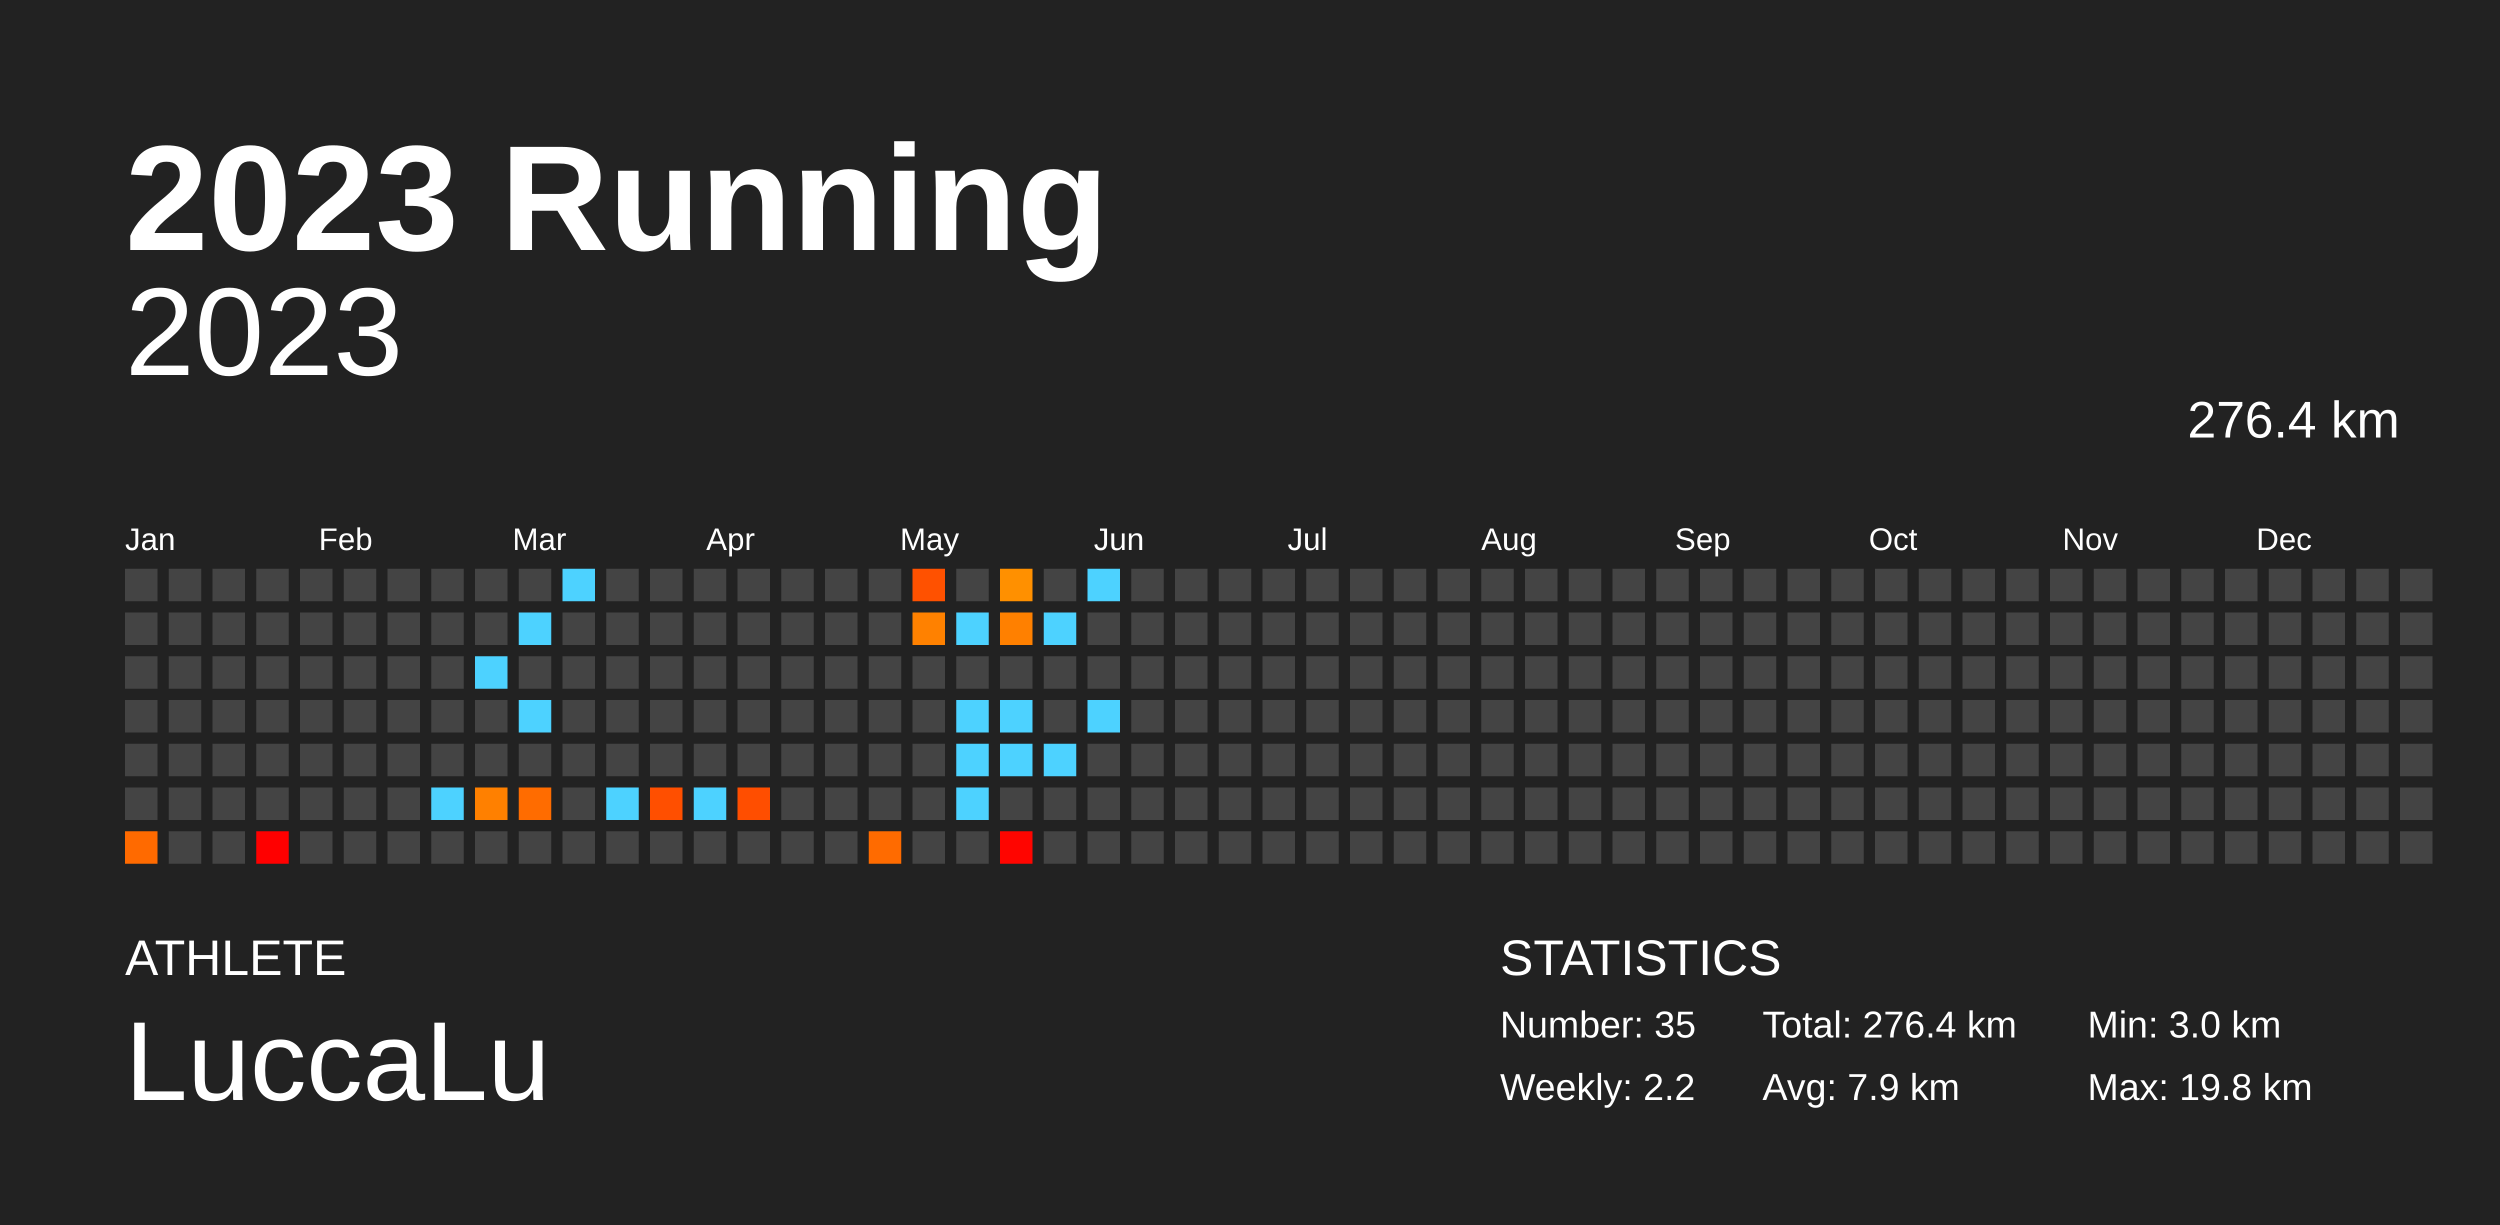
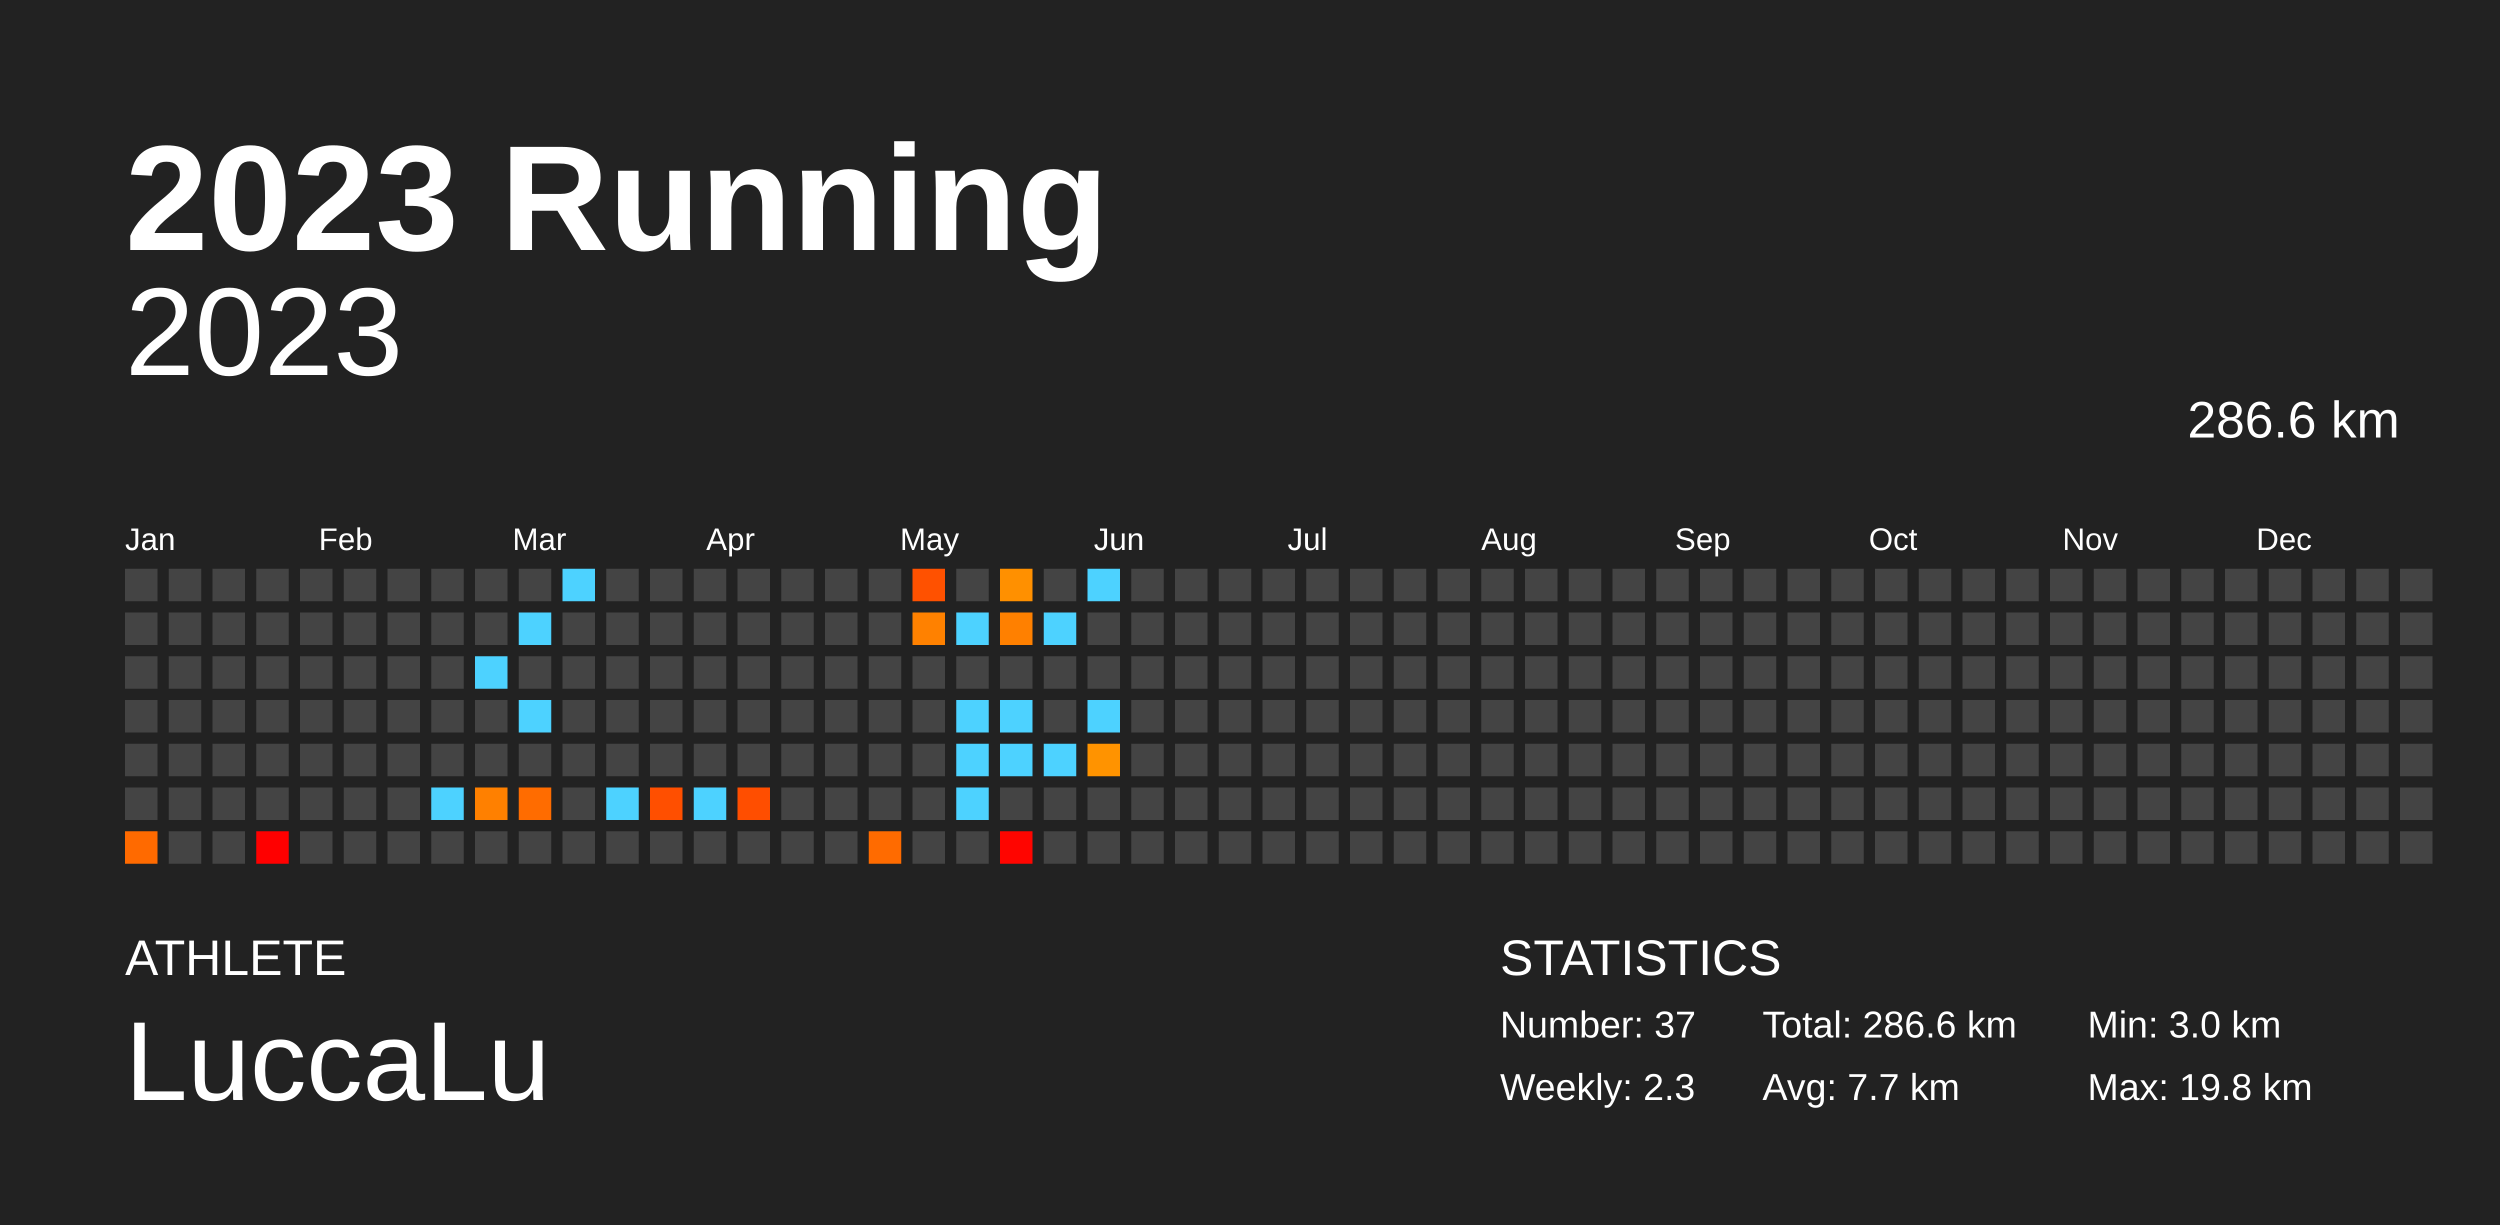
<svg xmlns="http://www.w3.org/2000/svg" baseProfile="full" height="98mm" version="1.1" viewBox="0,0,200,98" width="200mm">
  <defs />
  <rect fill="#222222" height="98" width="200" x="0" y="0" />
  <text fill="#FFFFFF" style="font-size:12px; font-family:Arial; font-weight:bold;" x="10" y="20">2023 Running</text>
  <text fill="#FFFFFF" style="font-size:4px; font-family:Arial" x="10" y="78">ATHLETE</text>
  <text fill="#FFFFFF" style="font-size:9px; font-family:Arial" x="10" y="88">LuccaLu</text>
  <text fill="#FFFFFF" style="font-size:4px; font-family:Arial" x="120" y="78">STATISTICS</text>
-   <text fill="#FFFFFF" style="font-size:3px; font-family:Arial" x="120" y="83">Number: 35</text>
-   <text fill="#FFFFFF" style="font-size:3px; font-family:Arial" x="120" y="88">Weekly: 2.2</text>
-   <text fill="#FFFFFF" style="font-size:3px; font-family:Arial" x="141" y="83">Total: 276.4 km</text>
-   <text fill="#FFFFFF" style="font-size:3px; font-family:Arial" x="141" y="88">Avg: 7.9 km</text>
+   <text fill="#FFFFFF" style="font-size:3px; font-family:Arial" x="120" y="83">Number: 37</text>
+   <text fill="#FFFFFF" style="font-size:3px; font-family:Arial" x="120" y="88">Weekly: 2.3</text>
+   <text fill="#FFFFFF" style="font-size:3px; font-family:Arial" x="141" y="83">Total: 286.6 km</text>
+   <text fill="#FFFFFF" style="font-size:3px; font-family:Arial" x="141" y="88">Avg: 7.7 km</text>
  <text fill="#FFFFFF" style="font-size:3px; font-family:Arial" x="167" y="83">Min: 3.0 km</text>
  <text fill="#FFFFFF" style="font-size:3px; font-family:Arial" x="167" y="88">Max: 19.8 km</text>
  <text alignment-baseline="hanging" fill="#FFFFFF" style="font-size:10.0px; font-family:Arial;" x="10" y="30">2023</text>
-   <text alignment-baseline="hanging" fill="#FFFFFF" style="font-size:4.125px; font-family:Arial;" x="175" y="35">276.4 km</text>
+   <text alignment-baseline="hanging" fill="#FFFFFF" style="font-size:4.125px; font-family:Arial;" x="175" y="35">286.6 km</text>
  <text fill="#FFFFFF" style="font-size:2.5px; font-family:Arial" x="10.0" y="44">Jan</text>
  <text fill="#FFFFFF" style="font-size:2.5px; font-family:Arial" x="25.5" y="44">Feb</text>
  <text fill="#FFFFFF" style="font-size:2.5px; font-family:Arial" x="41.0" y="44">Mar</text>
  <text fill="#FFFFFF" style="font-size:2.5px; font-family:Arial" x="56.5" y="44">Apr</text>
  <text fill="#FFFFFF" style="font-size:2.5px; font-family:Arial" x="72.0" y="44">May</text>
  <text fill="#FFFFFF" style="font-size:2.5px; font-family:Arial" x="87.5" y="44">Jun</text>
  <text fill="#FFFFFF" style="font-size:2.5px; font-family:Arial" x="103.0" y="44">Jul</text>
  <text fill="#FFFFFF" style="font-size:2.5px; font-family:Arial" x="118.5" y="44">Aug</text>
  <text fill="#FFFFFF" style="font-size:2.5px; font-family:Arial" x="134.0" y="44">Sep</text>
  <text fill="#FFFFFF" style="font-size:2.5px; font-family:Arial" x="149.5" y="44">Oct</text>
  <text fill="#FFFFFF" style="font-size:2.5px; font-family:Arial" x="165.0" y="44">Nov</text>
  <text fill="#FFFFFF" style="font-size:2.5px; font-family:Arial" x="180.5" y="44">Dec</text>
  <rect fill="#444444" height="2.6" width="2.6" x="10.0" y="45.5" />
  <rect fill="#444444" height="2.6" width="2.6" x="10.0" y="49.0" />
  <rect fill="#444444" height="2.6" width="2.6" x="10.0" y="52.5" />
  <rect fill="#444444" height="2.6" width="2.6" x="10.0" y="56.0" />
  <rect fill="#444444" height="2.6" width="2.6" x="10.0" y="59.5" />
  <rect fill="#444444" height="2.6" width="2.6" x="10.0" y="63.0" />
  <rect fill="#ff6a00" height="2.6" width="2.6" x="10.0" y="66.5" />
  <rect fill="#444444" height="2.6" width="2.6" x="13.5" y="45.5" />
  <rect fill="#444444" height="2.6" width="2.6" x="13.5" y="49.0" />
  <rect fill="#444444" height="2.6" width="2.6" x="13.5" y="52.5" />
  <rect fill="#444444" height="2.6" width="2.6" x="13.5" y="56.0" />
  <rect fill="#444444" height="2.6" width="2.6" x="13.5" y="59.5" />
  <rect fill="#444444" height="2.6" width="2.6" x="13.5" y="63.0" />
  <rect fill="#444444" height="2.6" width="2.6" x="13.5" y="66.5" />
  <rect fill="#444444" height="2.6" width="2.6" x="17.0" y="45.5" />
  <rect fill="#444444" height="2.6" width="2.6" x="17.0" y="49.0" />
  <rect fill="#444444" height="2.6" width="2.6" x="17.0" y="52.5" />
  <rect fill="#444444" height="2.6" width="2.6" x="17.0" y="56.0" />
  <rect fill="#444444" height="2.6" width="2.6" x="17.0" y="59.5" />
  <rect fill="#444444" height="2.6" width="2.6" x="17.0" y="63.0" />
  <rect fill="#444444" height="2.6" width="2.6" x="17.0" y="66.5" />
  <rect fill="#444444" height="2.6" width="2.6" x="20.5" y="45.5" />
  <rect fill="#444444" height="2.6" width="2.6" x="20.5" y="49.0" />
  <rect fill="#444444" height="2.6" width="2.6" x="20.5" y="52.5" />
  <rect fill="#444444" height="2.6" width="2.6" x="20.5" y="56.0" />
  <rect fill="#444444" height="2.6" width="2.6" x="20.5" y="59.5" />
  <rect fill="#444444" height="2.6" width="2.6" x="20.5" y="63.0" />
  <rect fill="#ff0000" height="2.6" width="2.6" x="20.5" y="66.5" />
  <rect fill="#444444" height="2.6" width="2.6" x="24.0" y="45.5" />
  <rect fill="#444444" height="2.6" width="2.6" x="24.0" y="49.0" />
  <rect fill="#444444" height="2.6" width="2.6" x="24.0" y="52.5" />
  <rect fill="#444444" height="2.6" width="2.6" x="24.0" y="56.0" />
  <rect fill="#444444" height="2.6" width="2.6" x="24.0" y="59.5" />
  <rect fill="#444444" height="2.6" width="2.6" x="24.0" y="63.0" />
  <rect fill="#444444" height="2.6" width="2.6" x="24.0" y="66.5" />
  <rect fill="#444444" height="2.6" width="2.6" x="27.5" y="45.5" />
  <rect fill="#444444" height="2.6" width="2.6" x="27.5" y="49.0" />
  <rect fill="#444444" height="2.6" width="2.6" x="27.5" y="52.5" />
  <rect fill="#444444" height="2.6" width="2.6" x="27.5" y="56.0" />
  <rect fill="#444444" height="2.6" width="2.6" x="27.5" y="59.5" />
  <rect fill="#444444" height="2.6" width="2.6" x="27.5" y="63.0" />
  <rect fill="#444444" height="2.6" width="2.6" x="27.5" y="66.5" />
  <rect fill="#444444" height="2.6" width="2.6" x="31.0" y="45.5" />
  <rect fill="#444444" height="2.6" width="2.6" x="31.0" y="49.0" />
  <rect fill="#444444" height="2.6" width="2.6" x="31.0" y="52.5" />
  <rect fill="#444444" height="2.6" width="2.6" x="31.0" y="56.0" />
  <rect fill="#444444" height="2.6" width="2.6" x="31.0" y="59.5" />
  <rect fill="#444444" height="2.6" width="2.6" x="31.0" y="63.0" />
  <rect fill="#444444" height="2.6" width="2.6" x="31.0" y="66.5" />
  <rect fill="#444444" height="2.6" width="2.6" x="34.5" y="45.5" />
  <rect fill="#444444" height="2.6" width="2.6" x="34.5" y="49.0" />
  <rect fill="#444444" height="2.6" width="2.6" x="34.5" y="52.5" />
  <rect fill="#444444" height="2.6" width="2.6" x="34.5" y="56.0" />
  <rect fill="#444444" height="2.6" width="2.6" x="34.5" y="59.5" />
  <rect fill="#4dd2ff" height="2.6" width="2.6" x="34.5" y="63.0" />
  <rect fill="#444444" height="2.6" width="2.6" x="34.5" y="66.5" />
  <rect fill="#444444" height="2.6" width="2.6" x="38.0" y="45.5" />
  <rect fill="#444444" height="2.6" width="2.6" x="38.0" y="49.0" />
  <rect fill="#4dd2ff" height="2.6" width="2.6" x="38.0" y="52.5" />
  <rect fill="#444444" height="2.6" width="2.6" x="38.0" y="56.0" />
  <rect fill="#444444" height="2.6" width="2.6" x="38.0" y="59.5" />
  <rect fill="#ff8000" height="2.6" width="2.6" x="38.0" y="63.0" />
  <rect fill="#444444" height="2.6" width="2.6" x="38.0" y="66.5" />
  <rect fill="#444444" height="2.6" width="2.6" x="41.5" y="45.5" />
  <rect fill="#4dd2ff" height="2.6" width="2.6" x="41.5" y="49.0" />
  <rect fill="#444444" height="2.6" width="2.6" x="41.5" y="52.5" />
  <rect fill="#4dd2ff" height="2.6" width="2.6" x="41.5" y="56.0" />
  <rect fill="#444444" height="2.6" width="2.6" x="41.5" y="59.5" />
  <rect fill="#ff6c00" height="2.6" width="2.6" x="41.5" y="63.0" />
  <rect fill="#444444" height="2.6" width="2.6" x="41.5" y="66.5" />
  <rect fill="#4dd2ff" height="2.6" width="2.6" x="45.0" y="45.5" />
  <rect fill="#444444" height="2.6" width="2.6" x="45.0" y="49.0" />
  <rect fill="#444444" height="2.6" width="2.6" x="45.0" y="52.5" />
  <rect fill="#444444" height="2.6" width="2.6" x="45.0" y="56.0" />
  <rect fill="#444444" height="2.6" width="2.6" x="45.0" y="59.5" />
  <rect fill="#444444" height="2.6" width="2.6" x="45.0" y="63.0" />
  <rect fill="#444444" height="2.6" width="2.6" x="45.0" y="66.5" />
  <rect fill="#444444" height="2.6" width="2.6" x="48.5" y="45.5" />
  <rect fill="#444444" height="2.6" width="2.6" x="48.5" y="49.0" />
  <rect fill="#444444" height="2.6" width="2.6" x="48.5" y="52.5" />
  <rect fill="#444444" height="2.6" width="2.6" x="48.5" y="56.0" />
  <rect fill="#444444" height="2.6" width="2.6" x="48.5" y="59.5" />
  <rect fill="#4dd2ff" height="2.6" width="2.6" x="48.5" y="63.0" />
  <rect fill="#444444" height="2.6" width="2.6" x="48.5" y="66.5" />
  <rect fill="#444444" height="2.6" width="2.6" x="52.0" y="45.5" />
  <rect fill="#444444" height="2.6" width="2.6" x="52.0" y="49.0" />
  <rect fill="#444444" height="2.6" width="2.6" x="52.0" y="52.5" />
  <rect fill="#444444" height="2.6" width="2.6" x="52.0" y="56.0" />
  <rect fill="#444444" height="2.6" width="2.6" x="52.0" y="59.5" />
  <rect fill="#ff4f00" height="2.6" width="2.6" x="52.0" y="63.0" />
  <rect fill="#444444" height="2.6" width="2.6" x="52.0" y="66.5" />
  <rect fill="#444444" height="2.6" width="2.6" x="55.5" y="45.5" />
  <rect fill="#444444" height="2.6" width="2.6" x="55.5" y="49.0" />
  <rect fill="#444444" height="2.6" width="2.6" x="55.5" y="52.5" />
  <rect fill="#444444" height="2.6" width="2.6" x="55.5" y="56.0" />
  <rect fill="#444444" height="2.6" width="2.6" x="55.5" y="59.5" />
  <rect fill="#4dd2ff" height="2.6" width="2.6" x="55.5" y="63.0" />
  <rect fill="#444444" height="2.6" width="2.6" x="55.5" y="66.5" />
  <rect fill="#444444" height="2.6" width="2.6" x="59.0" y="45.5" />
  <rect fill="#444444" height="2.6" width="2.6" x="59.0" y="49.0" />
  <rect fill="#444444" height="2.6" width="2.6" x="59.0" y="52.5" />
  <rect fill="#444444" height="2.6" width="2.6" x="59.0" y="56.0" />
  <rect fill="#444444" height="2.6" width="2.6" x="59.0" y="59.5" />
  <rect fill="#ff4e00" height="2.6" width="2.6" x="59.0" y="63.0" />
  <rect fill="#444444" height="2.6" width="2.6" x="59.0" y="66.5" />
  <rect fill="#444444" height="2.6" width="2.6" x="62.5" y="45.5" />
  <rect fill="#444444" height="2.6" width="2.6" x="62.5" y="49.0" />
  <rect fill="#444444" height="2.6" width="2.6" x="62.5" y="52.5" />
  <rect fill="#444444" height="2.6" width="2.6" x="62.5" y="56.0" />
  <rect fill="#444444" height="2.6" width="2.6" x="62.5" y="59.5" />
  <rect fill="#444444" height="2.6" width="2.6" x="62.5" y="63.0" />
  <rect fill="#444444" height="2.6" width="2.6" x="62.5" y="66.5" />
  <rect fill="#444444" height="2.6" width="2.6" x="66.0" y="45.5" />
  <rect fill="#444444" height="2.6" width="2.6" x="66.0" y="49.0" />
  <rect fill="#444444" height="2.6" width="2.6" x="66.0" y="52.5" />
  <rect fill="#444444" height="2.6" width="2.6" x="66.0" y="56.0" />
  <rect fill="#444444" height="2.6" width="2.6" x="66.0" y="59.5" />
  <rect fill="#444444" height="2.6" width="2.6" x="66.0" y="63.0" />
  <rect fill="#444444" height="2.6" width="2.6" x="66.0" y="66.5" />
  <rect fill="#444444" height="2.6" width="2.6" x="69.5" y="45.5" />
  <rect fill="#444444" height="2.6" width="2.6" x="69.5" y="49.0" />
  <rect fill="#444444" height="2.6" width="2.6" x="69.5" y="52.5" />
  <rect fill="#444444" height="2.6" width="2.6" x="69.5" y="56.0" />
  <rect fill="#444444" height="2.6" width="2.6" x="69.5" y="59.5" />
  <rect fill="#444444" height="2.6" width="2.6" x="69.5" y="63.0" />
  <rect fill="#ff6b00" height="2.6" width="2.6" x="69.5" y="66.5" />
  <rect fill="#ff5100" height="2.6" width="2.6" x="73.0" y="45.5" />
  <rect fill="#ff8100" height="2.6" width="2.6" x="73.0" y="49.0" />
  <rect fill="#444444" height="2.6" width="2.6" x="73.0" y="52.5" />
  <rect fill="#444444" height="2.6" width="2.6" x="73.0" y="56.0" />
  <rect fill="#444444" height="2.6" width="2.6" x="73.0" y="59.5" />
  <rect fill="#444444" height="2.6" width="2.6" x="73.0" y="63.0" />
  <rect fill="#444444" height="2.6" width="2.6" x="73.0" y="66.5" />
  <rect fill="#444444" height="2.6" width="2.6" x="76.5" y="45.5" />
  <rect fill="#4dd2ff" height="2.6" width="2.6" x="76.5" y="49.0" />
  <rect fill="#444444" height="2.6" width="2.6" x="76.5" y="52.5" />
  <rect fill="#4dd2ff" height="2.6" width="2.6" x="76.5" y="56.0" />
  <rect fill="#4dd2ff" height="2.6" width="2.6" x="76.5" y="59.5" />
  <rect fill="#4dd2ff" height="2.6" width="2.6" x="76.5" y="63.0" />
  <rect fill="#444444" height="2.6" width="2.6" x="76.5" y="66.5" />
  <rect fill="#ff9000" height="2.6" width="2.6" x="80.0" y="45.5" />
  <rect fill="#ff8000" height="2.6" width="2.6" x="80.0" y="49.0" />
  <rect fill="#444444" height="2.6" width="2.6" x="80.0" y="52.5" />
  <rect fill="#4dd2ff" height="2.6" width="2.6" x="80.0" y="56.0" />
  <rect fill="#4dd2ff" height="2.6" width="2.6" x="80.0" y="59.5" />
  <rect fill="#444444" height="2.6" width="2.6" x="80.0" y="63.0" />
  <rect fill="#ff0500" height="2.6" width="2.6" x="80.0" y="66.5" />
  <rect fill="#444444" height="2.6" width="2.6" x="83.5" y="45.5" />
  <rect fill="#4dd2ff" height="2.6" width="2.6" x="83.5" y="49.0" />
  <rect fill="#444444" height="2.6" width="2.6" x="83.5" y="52.5" />
  <rect fill="#444444" height="2.6" width="2.6" x="83.5" y="56.0" />
  <rect fill="#4dd2ff" height="2.6" width="2.6" x="83.5" y="59.5" />
  <rect fill="#444444" height="2.6" width="2.6" x="83.5" y="63.0" />
  <rect fill="#444444" height="2.6" width="2.6" x="83.5" y="66.5" />
  <rect fill="#4dd2ff" height="2.6" width="2.6" x="87.0" y="45.5" />
  <rect fill="#444444" height="2.6" width="2.6" x="87.0" y="49.0" />
  <rect fill="#444444" height="2.6" width="2.6" x="87.0" y="52.5" />
  <rect fill="#4dd2ff" height="2.6" width="2.6" x="87.0" y="56.0" />
-   <rect fill="#444444" height="2.6" width="2.6" x="87.0" y="59.5" />
+   <rect fill="#ff9300" height="2.6" width="2.6" x="87.0" y="59.5" />
  <rect fill="#444444" height="2.6" width="2.6" x="87.0" y="63.0" />
  <rect fill="#444444" height="2.6" width="2.6" x="87.0" y="66.5" />
  <rect fill="#444444" height="2.6" width="2.6" x="90.5" y="45.5" />
  <rect fill="#444444" height="2.6" width="2.6" x="90.5" y="49.0" />
  <rect fill="#444444" height="2.6" width="2.6" x="90.5" y="52.5" />
  <rect fill="#444444" height="2.6" width="2.6" x="90.5" y="56.0" />
  <rect fill="#444444" height="2.6" width="2.6" x="90.5" y="59.5" />
  <rect fill="#444444" height="2.6" width="2.6" x="90.5" y="63.0" />
  <rect fill="#444444" height="2.6" width="2.6" x="90.5" y="66.5" />
  <rect fill="#444444" height="2.6" width="2.6" x="94.0" y="45.5" />
  <rect fill="#444444" height="2.6" width="2.6" x="94.0" y="49.0" />
  <rect fill="#444444" height="2.6" width="2.6" x="94.0" y="52.5" />
  <rect fill="#444444" height="2.6" width="2.6" x="94.0" y="56.0" />
  <rect fill="#444444" height="2.6" width="2.6" x="94.0" y="59.5" />
  <rect fill="#444444" height="2.6" width="2.6" x="94.0" y="63.0" />
  <rect fill="#444444" height="2.6" width="2.6" x="94.0" y="66.5" />
  <rect fill="#444444" height="2.6" width="2.6" x="97.5" y="45.5" />
  <rect fill="#444444" height="2.6" width="2.6" x="97.5" y="49.0" />
  <rect fill="#444444" height="2.6" width="2.6" x="97.5" y="52.5" />
  <rect fill="#444444" height="2.6" width="2.6" x="97.5" y="56.0" />
  <rect fill="#444444" height="2.6" width="2.6" x="97.5" y="59.5" />
  <rect fill="#444444" height="2.6" width="2.6" x="97.5" y="63.0" />
  <rect fill="#444444" height="2.6" width="2.6" x="97.5" y="66.5" />
  <rect fill="#444444" height="2.6" width="2.6" x="101.0" y="45.5" />
  <rect fill="#444444" height="2.6" width="2.6" x="101.0" y="49.0" />
  <rect fill="#444444" height="2.6" width="2.6" x="101.0" y="52.5" />
  <rect fill="#444444" height="2.6" width="2.6" x="101.0" y="56.0" />
  <rect fill="#444444" height="2.6" width="2.6" x="101.0" y="59.5" />
  <rect fill="#444444" height="2.6" width="2.6" x="101.0" y="63.0" />
  <rect fill="#444444" height="2.6" width="2.6" x="101.0" y="66.5" />
  <rect fill="#444444" height="2.6" width="2.6" x="104.5" y="45.5" />
  <rect fill="#444444" height="2.6" width="2.6" x="104.5" y="49.0" />
  <rect fill="#444444" height="2.6" width="2.6" x="104.5" y="52.5" />
  <rect fill="#444444" height="2.6" width="2.6" x="104.5" y="56.0" />
  <rect fill="#444444" height="2.6" width="2.6" x="104.5" y="59.5" />
  <rect fill="#444444" height="2.6" width="2.6" x="104.5" y="63.0" />
  <rect fill="#444444" height="2.6" width="2.6" x="104.5" y="66.5" />
  <rect fill="#444444" height="2.6" width="2.6" x="108.0" y="45.5" />
  <rect fill="#444444" height="2.6" width="2.6" x="108.0" y="49.0" />
  <rect fill="#444444" height="2.6" width="2.6" x="108.0" y="52.5" />
  <rect fill="#444444" height="2.6" width="2.6" x="108.0" y="56.0" />
  <rect fill="#444444" height="2.6" width="2.6" x="108.0" y="59.5" />
  <rect fill="#444444" height="2.6" width="2.6" x="108.0" y="63.0" />
  <rect fill="#444444" height="2.6" width="2.6" x="108.0" y="66.5" />
  <rect fill="#444444" height="2.6" width="2.6" x="111.5" y="45.5" />
  <rect fill="#444444" height="2.6" width="2.6" x="111.5" y="49.0" />
  <rect fill="#444444" height="2.6" width="2.6" x="111.5" y="52.5" />
  <rect fill="#444444" height="2.6" width="2.6" x="111.5" y="56.0" />
  <rect fill="#444444" height="2.6" width="2.6" x="111.5" y="59.5" />
  <rect fill="#444444" height="2.6" width="2.6" x="111.5" y="63.0" />
  <rect fill="#444444" height="2.6" width="2.6" x="111.5" y="66.5" />
  <rect fill="#444444" height="2.6" width="2.6" x="115.0" y="45.5" />
  <rect fill="#444444" height="2.6" width="2.6" x="115.0" y="49.0" />
  <rect fill="#444444" height="2.6" width="2.6" x="115.0" y="52.5" />
  <rect fill="#444444" height="2.6" width="2.6" x="115.0" y="56.0" />
  <rect fill="#444444" height="2.6" width="2.6" x="115.0" y="59.5" />
  <rect fill="#444444" height="2.6" width="2.6" x="115.0" y="63.0" />
  <rect fill="#444444" height="2.6" width="2.6" x="115.0" y="66.5" />
  <rect fill="#444444" height="2.6" width="2.6" x="118.5" y="45.5" />
  <rect fill="#444444" height="2.6" width="2.6" x="118.5" y="49.0" />
  <rect fill="#444444" height="2.6" width="2.6" x="118.5" y="52.5" />
  <rect fill="#444444" height="2.6" width="2.6" x="118.5" y="56.0" />
  <rect fill="#444444" height="2.6" width="2.6" x="118.5" y="59.5" />
  <rect fill="#444444" height="2.6" width="2.6" x="118.5" y="63.0" />
  <rect fill="#444444" height="2.6" width="2.6" x="118.5" y="66.5" />
  <rect fill="#444444" height="2.6" width="2.6" x="122.0" y="45.5" />
  <rect fill="#444444" height="2.6" width="2.6" x="122.0" y="49.0" />
  <rect fill="#444444" height="2.6" width="2.6" x="122.0" y="52.5" />
  <rect fill="#444444" height="2.6" width="2.6" x="122.0" y="56.0" />
  <rect fill="#444444" height="2.6" width="2.6" x="122.0" y="59.5" />
  <rect fill="#444444" height="2.6" width="2.6" x="122.0" y="63.0" />
  <rect fill="#444444" height="2.6" width="2.6" x="122.0" y="66.5" />
  <rect fill="#444444" height="2.6" width="2.6" x="125.5" y="45.5" />
  <rect fill="#444444" height="2.6" width="2.6" x="125.5" y="49.0" />
  <rect fill="#444444" height="2.6" width="2.6" x="125.5" y="52.5" />
  <rect fill="#444444" height="2.6" width="2.6" x="125.5" y="56.0" />
  <rect fill="#444444" height="2.6" width="2.6" x="125.5" y="59.5" />
  <rect fill="#444444" height="2.6" width="2.6" x="125.5" y="63.0" />
  <rect fill="#444444" height="2.6" width="2.6" x="125.5" y="66.5" />
  <rect fill="#444444" height="2.6" width="2.6" x="129.0" y="45.5" />
  <rect fill="#444444" height="2.6" width="2.6" x="129.0" y="49.0" />
  <rect fill="#444444" height="2.6" width="2.6" x="129.0" y="52.5" />
  <rect fill="#444444" height="2.6" width="2.6" x="129.0" y="56.0" />
  <rect fill="#444444" height="2.6" width="2.6" x="129.0" y="59.5" />
  <rect fill="#444444" height="2.6" width="2.6" x="129.0" y="63.0" />
  <rect fill="#444444" height="2.6" width="2.6" x="129.0" y="66.5" />
  <rect fill="#444444" height="2.6" width="2.6" x="132.5" y="45.5" />
  <rect fill="#444444" height="2.6" width="2.6" x="132.5" y="49.0" />
  <rect fill="#444444" height="2.6" width="2.6" x="132.5" y="52.5" />
  <rect fill="#444444" height="2.6" width="2.6" x="132.5" y="56.0" />
  <rect fill="#444444" height="2.6" width="2.6" x="132.5" y="59.5" />
  <rect fill="#444444" height="2.6" width="2.6" x="132.5" y="63.0" />
  <rect fill="#444444" height="2.6" width="2.6" x="132.5" y="66.5" />
  <rect fill="#444444" height="2.6" width="2.6" x="136.0" y="45.5" />
  <rect fill="#444444" height="2.6" width="2.6" x="136.0" y="49.0" />
  <rect fill="#444444" height="2.6" width="2.6" x="136.0" y="52.5" />
  <rect fill="#444444" height="2.6" width="2.6" x="136.0" y="56.0" />
  <rect fill="#444444" height="2.6" width="2.6" x="136.0" y="59.5" />
  <rect fill="#444444" height="2.6" width="2.6" x="136.0" y="63.0" />
  <rect fill="#444444" height="2.6" width="2.6" x="136.0" y="66.5" />
  <rect fill="#444444" height="2.6" width="2.6" x="139.5" y="45.5" />
  <rect fill="#444444" height="2.6" width="2.6" x="139.5" y="49.0" />
  <rect fill="#444444" height="2.6" width="2.6" x="139.5" y="52.5" />
  <rect fill="#444444" height="2.6" width="2.6" x="139.5" y="56.0" />
  <rect fill="#444444" height="2.6" width="2.6" x="139.5" y="59.5" />
  <rect fill="#444444" height="2.6" width="2.6" x="139.5" y="63.0" />
  <rect fill="#444444" height="2.6" width="2.6" x="139.5" y="66.5" />
  <rect fill="#444444" height="2.6" width="2.6" x="143.0" y="45.5" />
  <rect fill="#444444" height="2.6" width="2.6" x="143.0" y="49.0" />
  <rect fill="#444444" height="2.6" width="2.6" x="143.0" y="52.5" />
  <rect fill="#444444" height="2.6" width="2.6" x="143.0" y="56.0" />
  <rect fill="#444444" height="2.6" width="2.6" x="143.0" y="59.5" />
  <rect fill="#444444" height="2.6" width="2.6" x="143.0" y="63.0" />
  <rect fill="#444444" height="2.6" width="2.6" x="143.0" y="66.5" />
  <rect fill="#444444" height="2.6" width="2.6" x="146.5" y="45.5" />
  <rect fill="#444444" height="2.6" width="2.6" x="146.5" y="49.0" />
  <rect fill="#444444" height="2.6" width="2.6" x="146.5" y="52.5" />
  <rect fill="#444444" height="2.6" width="2.6" x="146.5" y="56.0" />
  <rect fill="#444444" height="2.6" width="2.6" x="146.5" y="59.5" />
  <rect fill="#444444" height="2.6" width="2.6" x="146.5" y="63.0" />
  <rect fill="#444444" height="2.6" width="2.6" x="146.5" y="66.5" />
  <rect fill="#444444" height="2.6" width="2.6" x="150.0" y="45.5" />
  <rect fill="#444444" height="2.6" width="2.6" x="150.0" y="49.0" />
  <rect fill="#444444" height="2.6" width="2.6" x="150.0" y="52.5" />
  <rect fill="#444444" height="2.6" width="2.6" x="150.0" y="56.0" />
  <rect fill="#444444" height="2.6" width="2.6" x="150.0" y="59.5" />
  <rect fill="#444444" height="2.6" width="2.6" x="150.0" y="63.0" />
  <rect fill="#444444" height="2.6" width="2.6" x="150.0" y="66.5" />
  <rect fill="#444444" height="2.6" width="2.6" x="153.5" y="45.5" />
  <rect fill="#444444" height="2.6" width="2.6" x="153.5" y="49.0" />
  <rect fill="#444444" height="2.6" width="2.6" x="153.5" y="52.5" />
  <rect fill="#444444" height="2.6" width="2.6" x="153.5" y="56.0" />
  <rect fill="#444444" height="2.6" width="2.6" x="153.5" y="59.5" />
  <rect fill="#444444" height="2.6" width="2.6" x="153.5" y="63.0" />
  <rect fill="#444444" height="2.6" width="2.6" x="153.5" y="66.5" />
  <rect fill="#444444" height="2.6" width="2.6" x="157.0" y="45.5" />
  <rect fill="#444444" height="2.6" width="2.6" x="157.0" y="49.0" />
  <rect fill="#444444" height="2.6" width="2.6" x="157.0" y="52.5" />
  <rect fill="#444444" height="2.6" width="2.6" x="157.0" y="56.0" />
  <rect fill="#444444" height="2.6" width="2.6" x="157.0" y="59.5" />
  <rect fill="#444444" height="2.6" width="2.6" x="157.0" y="63.0" />
  <rect fill="#444444" height="2.6" width="2.6" x="157.0" y="66.5" />
  <rect fill="#444444" height="2.6" width="2.6" x="160.5" y="45.5" />
  <rect fill="#444444" height="2.6" width="2.6" x="160.5" y="49.0" />
  <rect fill="#444444" height="2.6" width="2.6" x="160.5" y="52.5" />
  <rect fill="#444444" height="2.6" width="2.6" x="160.5" y="56.0" />
  <rect fill="#444444" height="2.6" width="2.6" x="160.5" y="59.5" />
  <rect fill="#444444" height="2.6" width="2.6" x="160.5" y="63.0" />
  <rect fill="#444444" height="2.6" width="2.6" x="160.5" y="66.5" />
  <rect fill="#444444" height="2.6" width="2.6" x="164.0" y="45.5" />
  <rect fill="#444444" height="2.6" width="2.6" x="164.0" y="49.0" />
  <rect fill="#444444" height="2.6" width="2.6" x="164.0" y="52.5" />
  <rect fill="#444444" height="2.6" width="2.6" x="164.0" y="56.0" />
  <rect fill="#444444" height="2.6" width="2.6" x="164.0" y="59.5" />
  <rect fill="#444444" height="2.6" width="2.6" x="164.0" y="63.0" />
  <rect fill="#444444" height="2.6" width="2.6" x="164.0" y="66.5" />
  <rect fill="#444444" height="2.6" width="2.6" x="167.5" y="45.5" />
  <rect fill="#444444" height="2.6" width="2.6" x="167.5" y="49.0" />
  <rect fill="#444444" height="2.6" width="2.6" x="167.5" y="52.5" />
  <rect fill="#444444" height="2.6" width="2.6" x="167.5" y="56.0" />
  <rect fill="#444444" height="2.6" width="2.6" x="167.5" y="59.5" />
  <rect fill="#444444" height="2.6" width="2.6" x="167.5" y="63.0" />
  <rect fill="#444444" height="2.6" width="2.6" x="167.5" y="66.5" />
  <rect fill="#444444" height="2.6" width="2.6" x="171.0" y="45.5" />
  <rect fill="#444444" height="2.6" width="2.6" x="171.0" y="49.0" />
  <rect fill="#444444" height="2.6" width="2.6" x="171.0" y="52.5" />
  <rect fill="#444444" height="2.6" width="2.6" x="171.0" y="56.0" />
  <rect fill="#444444" height="2.6" width="2.6" x="171.0" y="59.5" />
  <rect fill="#444444" height="2.6" width="2.6" x="171.0" y="63.0" />
  <rect fill="#444444" height="2.6" width="2.6" x="171.0" y="66.5" />
  <rect fill="#444444" height="2.6" width="2.6" x="174.5" y="45.5" />
  <rect fill="#444444" height="2.6" width="2.6" x="174.5" y="49.0" />
  <rect fill="#444444" height="2.6" width="2.6" x="174.5" y="52.5" />
  <rect fill="#444444" height="2.6" width="2.6" x="174.5" y="56.0" />
  <rect fill="#444444" height="2.6" width="2.6" x="174.5" y="59.5" />
  <rect fill="#444444" height="2.6" width="2.6" x="174.5" y="63.0" />
  <rect fill="#444444" height="2.6" width="2.6" x="174.5" y="66.5" />
  <rect fill="#444444" height="2.6" width="2.6" x="178.0" y="45.5" />
  <rect fill="#444444" height="2.6" width="2.6" x="178.0" y="49.0" />
  <rect fill="#444444" height="2.6" width="2.6" x="178.0" y="52.5" />
  <rect fill="#444444" height="2.6" width="2.6" x="178.0" y="56.0" />
  <rect fill="#444444" height="2.6" width="2.6" x="178.0" y="59.5" />
  <rect fill="#444444" height="2.6" width="2.6" x="178.0" y="63.0" />
  <rect fill="#444444" height="2.6" width="2.6" x="178.0" y="66.5" />
  <rect fill="#444444" height="2.6" width="2.6" x="181.5" y="45.5" />
  <rect fill="#444444" height="2.6" width="2.6" x="181.5" y="49.0" />
  <rect fill="#444444" height="2.6" width="2.6" x="181.5" y="52.5" />
  <rect fill="#444444" height="2.6" width="2.6" x="181.5" y="56.0" />
  <rect fill="#444444" height="2.6" width="2.6" x="181.5" y="59.5" />
  <rect fill="#444444" height="2.6" width="2.6" x="181.5" y="63.0" />
  <rect fill="#444444" height="2.6" width="2.6" x="181.5" y="66.5" />
  <rect fill="#444444" height="2.6" width="2.6" x="185.0" y="45.5" />
  <rect fill="#444444" height="2.6" width="2.6" x="185.0" y="49.0" />
  <rect fill="#444444" height="2.6" width="2.6" x="185.0" y="52.5" />
  <rect fill="#444444" height="2.6" width="2.6" x="185.0" y="56.0" />
  <rect fill="#444444" height="2.6" width="2.6" x="185.0" y="59.5" />
  <rect fill="#444444" height="2.6" width="2.6" x="185.0" y="63.0" />
  <rect fill="#444444" height="2.6" width="2.6" x="185.0" y="66.5" />
  <rect fill="#444444" height="2.6" width="2.6" x="188.5" y="45.5" />
  <rect fill="#444444" height="2.6" width="2.6" x="188.5" y="49.0" />
  <rect fill="#444444" height="2.6" width="2.6" x="188.5" y="52.5" />
  <rect fill="#444444" height="2.6" width="2.6" x="188.5" y="56.0" />
  <rect fill="#444444" height="2.6" width="2.6" x="188.5" y="59.5" />
  <rect fill="#444444" height="2.6" width="2.6" x="188.5" y="63.0" />
  <rect fill="#444444" height="2.6" width="2.6" x="188.5" y="66.5" />
  <rect fill="#444444" height="2.6" width="2.6" x="192.0" y="45.5" />
  <rect fill="#444444" height="2.6" width="2.6" x="192.0" y="49.0" />
  <rect fill="#444444" height="2.6" width="2.6" x="192.0" y="52.5" />
  <rect fill="#444444" height="2.6" width="2.6" x="192.0" y="56.0" />
  <rect fill="#444444" height="2.6" width="2.6" x="192.0" y="59.5" />
  <rect fill="#444444" height="2.6" width="2.6" x="192.0" y="63.0" />
  <rect fill="#444444" height="2.6" width="2.6" x="192.0" y="66.5" />
</svg>
